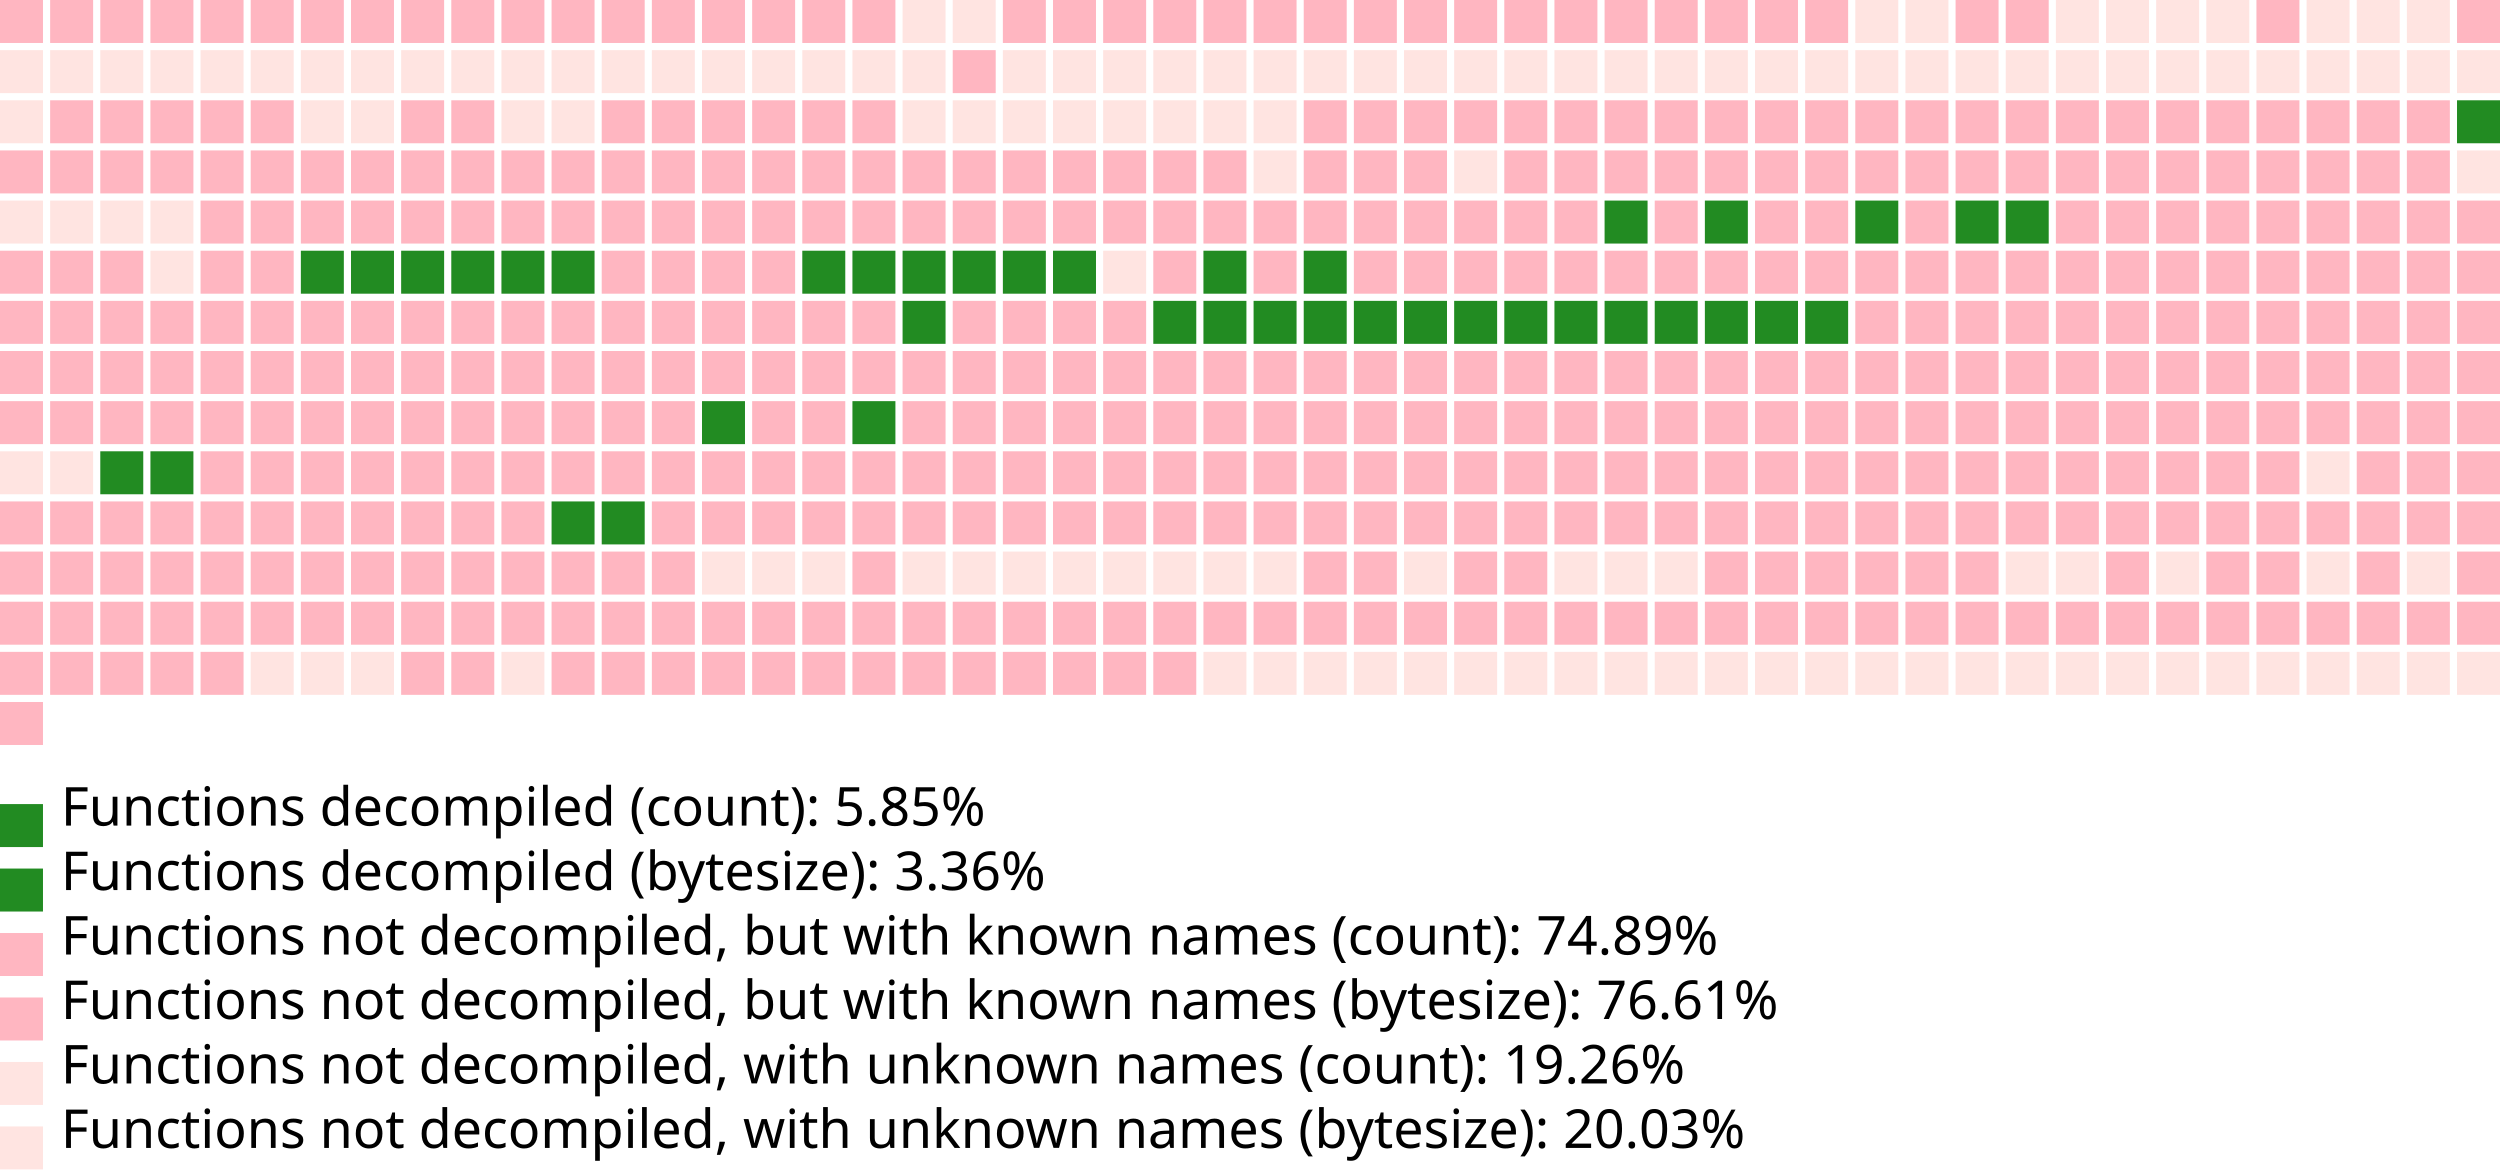
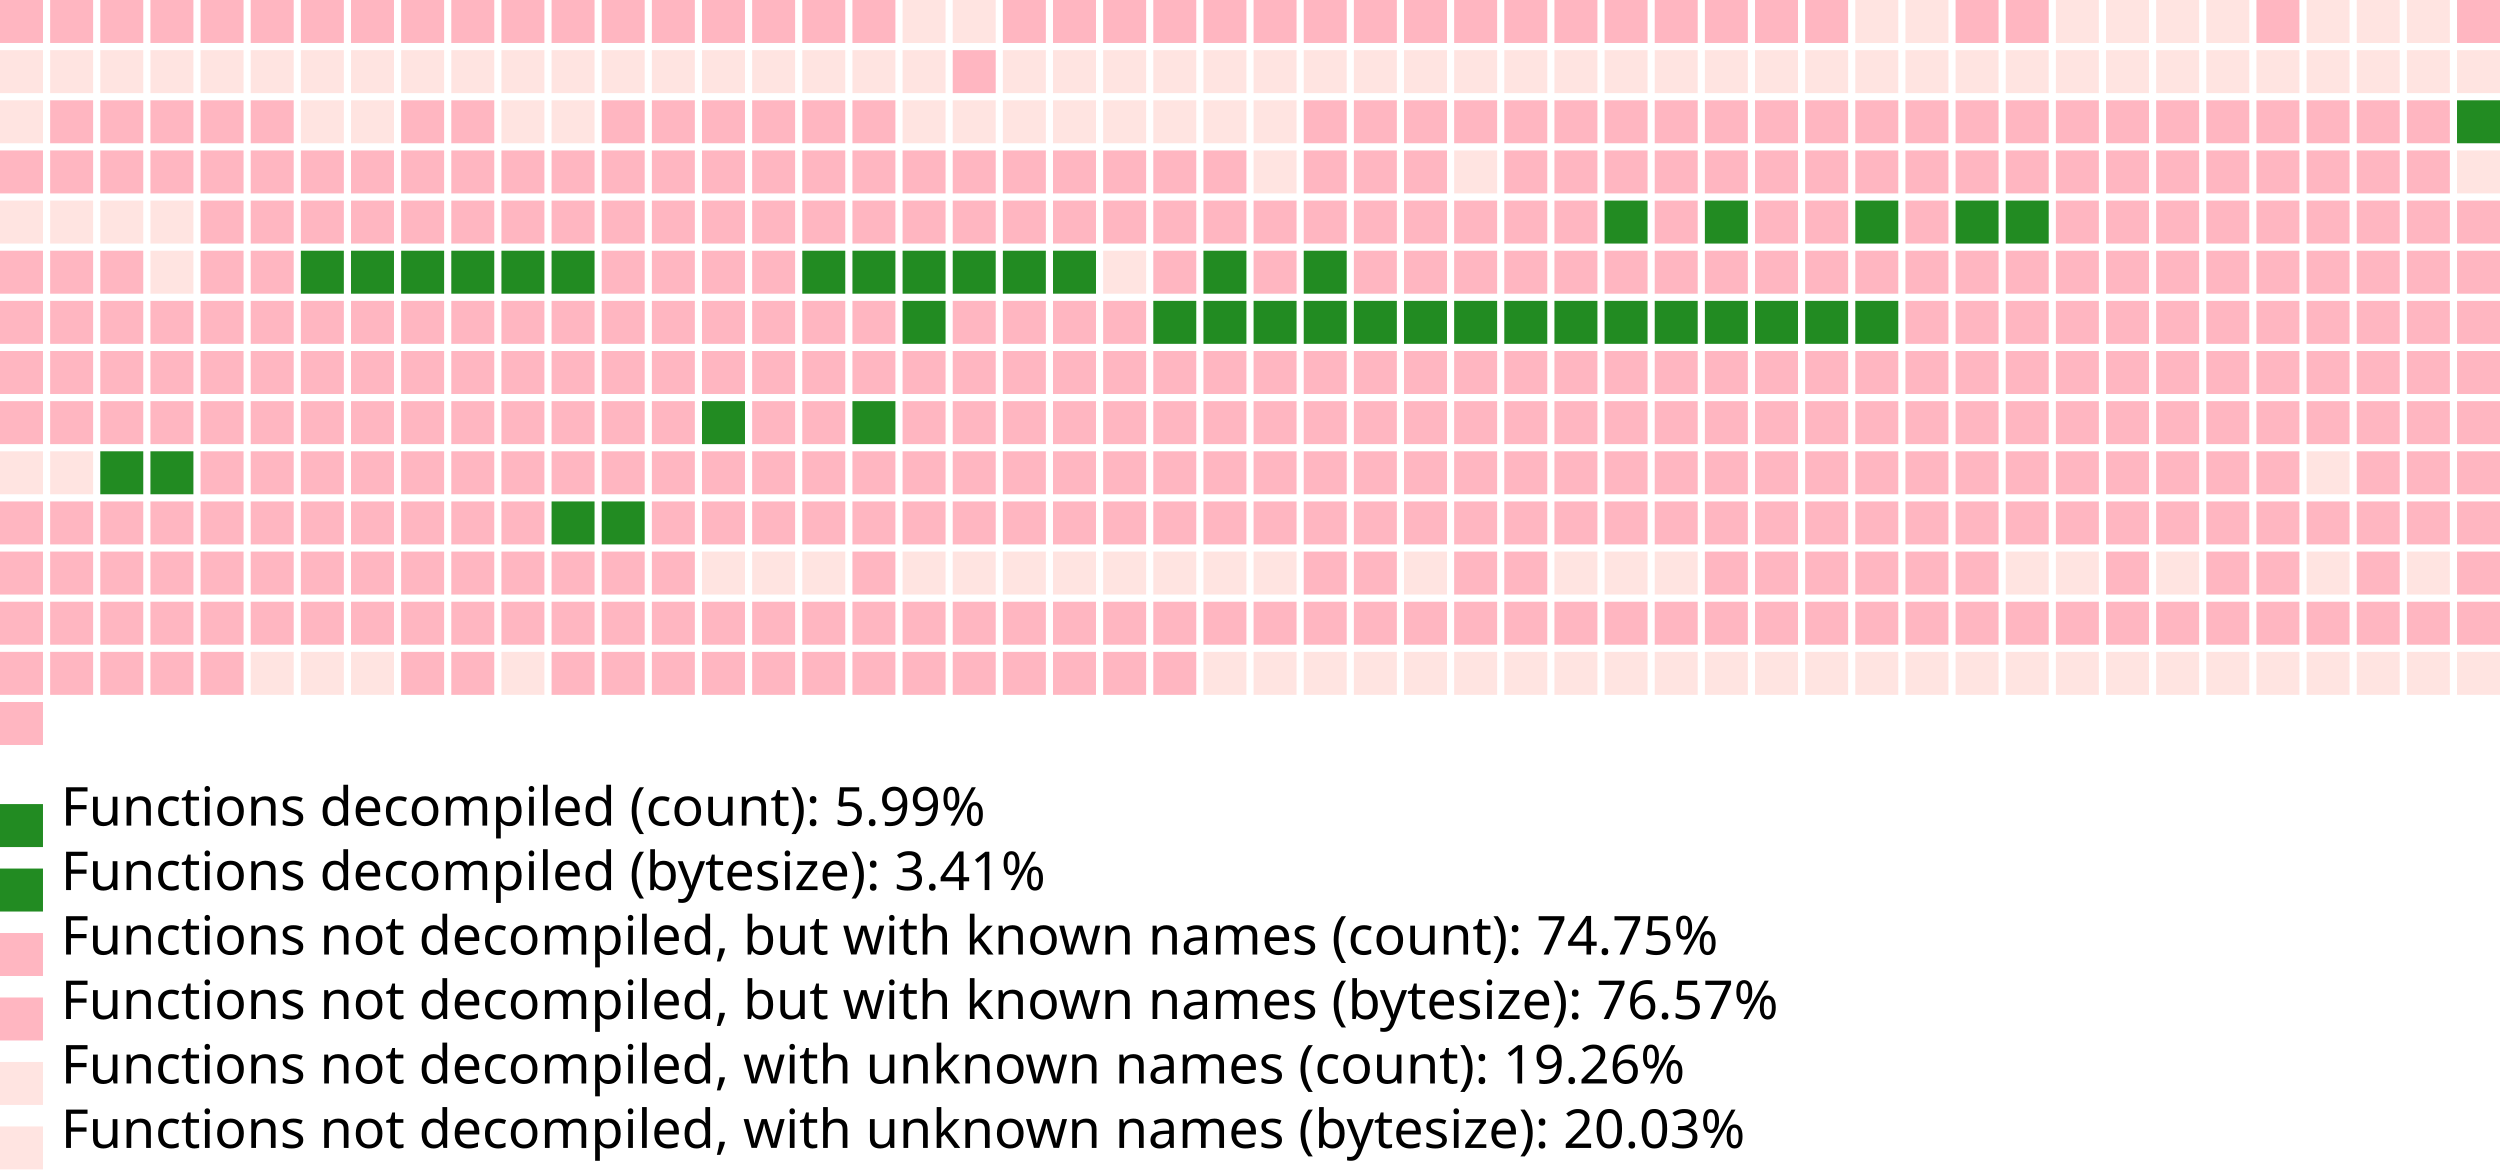
<svg xmlns="http://www.w3.org/2000/svg" version="1.1" width="698" height="328">
  <rect width="12" height="12" x="0" y="0" fill="lightpink" />
  <rect width="12" height="12" x="14" y="0" fill="lightpink" />
  <rect width="12" height="12" x="28" y="0" fill="lightpink" />
  <rect width="12" height="12" x="42" y="0" fill="lightpink" />
  <rect width="12" height="12" x="56" y="0" fill="lightpink" />
  <rect width="12" height="12" x="70" y="0" fill="lightpink" />
  <rect width="12" height="12" x="84" y="0" fill="lightpink" />
  <rect width="12" height="12" x="98" y="0" fill="lightpink" />
  <rect width="12" height="12" x="112" y="0" fill="lightpink" />
  <rect width="12" height="12" x="126" y="0" fill="lightpink" />
  <rect width="12" height="12" x="140" y="0" fill="lightpink" />
  <rect width="12" height="12" x="154" y="0" fill="lightpink" />
  <rect width="12" height="12" x="168" y="0" fill="lightpink" />
  <rect width="12" height="12" x="182" y="0" fill="lightpink" />
  <rect width="12" height="12" x="196" y="0" fill="lightpink" />
  <rect width="12" height="12" x="210" y="0" fill="lightpink" />
  <rect width="12" height="12" x="224" y="0" fill="lightpink" />
  <rect width="12" height="12" x="238" y="0" fill="lightpink" />
  <rect width="12" height="12" x="252" y="0" fill="mistyrose" />
  <rect width="12" height="12" x="266" y="0" fill="mistyrose" />
  <rect width="12" height="12" x="280" y="0" fill="lightpink" />
  <rect width="12" height="12" x="294" y="0" fill="lightpink" />
  <rect width="12" height="12" x="308" y="0" fill="lightpink" />
  <rect width="12" height="12" x="322" y="0" fill="lightpink" />
  <rect width="12" height="12" x="336" y="0" fill="lightpink" />
  <rect width="12" height="12" x="350" y="0" fill="lightpink" />
  <rect width="12" height="12" x="364" y="0" fill="lightpink" />
  <rect width="12" height="12" x="378" y="0" fill="lightpink" />
  <rect width="12" height="12" x="392" y="0" fill="lightpink" />
  <rect width="12" height="12" x="406" y="0" fill="lightpink" />
  <rect width="12" height="12" x="420" y="0" fill="lightpink" />
  <rect width="12" height="12" x="434" y="0" fill="lightpink" />
  <rect width="12" height="12" x="448" y="0" fill="lightpink" />
  <rect width="12" height="12" x="462" y="0" fill="lightpink" />
  <rect width="12" height="12" x="476" y="0" fill="lightpink" />
  <rect width="12" height="12" x="490" y="0" fill="lightpink" />
  <rect width="12" height="12" x="504" y="0" fill="lightpink" />
  <rect width="12" height="12" x="518" y="0" fill="mistyrose" />
  <rect width="12" height="12" x="532" y="0" fill="mistyrose" />
  <rect width="12" height="12" x="546" y="0" fill="lightpink" />
  <rect width="12" height="12" x="560" y="0" fill="lightpink" />
  <rect width="12" height="12" x="574" y="0" fill="mistyrose" />
  <rect width="12" height="12" x="588" y="0" fill="mistyrose" />
  <rect width="12" height="12" x="602" y="0" fill="mistyrose" />
  <rect width="12" height="12" x="616" y="0" fill="mistyrose" />
  <rect width="12" height="12" x="630" y="0" fill="lightpink" />
  <rect width="12" height="12" x="644" y="0" fill="mistyrose" />
  <rect width="12" height="12" x="658" y="0" fill="mistyrose" />
  <rect width="12" height="12" x="672" y="0" fill="mistyrose" />
  <rect width="12" height="12" x="686" y="0" fill="lightpink" />
  <rect width="12" height="12" x="0" y="14" fill="mistyrose" />
  <rect width="12" height="12" x="14" y="14" fill="mistyrose" />
  <rect width="12" height="12" x="28" y="14" fill="mistyrose" />
  <rect width="12" height="12" x="42" y="14" fill="mistyrose" />
  <rect width="12" height="12" x="56" y="14" fill="mistyrose" />
  <rect width="12" height="12" x="70" y="14" fill="mistyrose" />
  <rect width="12" height="12" x="84" y="14" fill="mistyrose" />
  <rect width="12" height="12" x="98" y="14" fill="mistyrose" />
  <rect width="12" height="12" x="112" y="14" fill="mistyrose" />
  <rect width="12" height="12" x="126" y="14" fill="mistyrose" />
  <rect width="12" height="12" x="140" y="14" fill="mistyrose" />
  <rect width="12" height="12" x="154" y="14" fill="mistyrose" />
  <rect width="12" height="12" x="168" y="14" fill="mistyrose" />
  <rect width="12" height="12" x="182" y="14" fill="mistyrose" />
  <rect width="12" height="12" x="196" y="14" fill="mistyrose" />
  <rect width="12" height="12" x="210" y="14" fill="mistyrose" />
  <rect width="12" height="12" x="224" y="14" fill="mistyrose" />
  <rect width="12" height="12" x="238" y="14" fill="mistyrose" />
  <rect width="12" height="12" x="252" y="14" fill="mistyrose" />
  <rect width="12" height="12" x="266" y="14" fill="lightpink" />
  <rect width="12" height="12" x="280" y="14" fill="mistyrose" />
  <rect width="12" height="12" x="294" y="14" fill="mistyrose" />
  <rect width="12" height="12" x="308" y="14" fill="mistyrose" />
  <rect width="12" height="12" x="322" y="14" fill="mistyrose" />
  <rect width="12" height="12" x="336" y="14" fill="mistyrose" />
  <rect width="12" height="12" x="350" y="14" fill="mistyrose" />
  <rect width="12" height="12" x="364" y="14" fill="mistyrose" />
  <rect width="12" height="12" x="378" y="14" fill="mistyrose" />
  <rect width="12" height="12" x="392" y="14" fill="mistyrose" />
  <rect width="12" height="12" x="406" y="14" fill="mistyrose" />
  <rect width="12" height="12" x="420" y="14" fill="mistyrose" />
  <rect width="12" height="12" x="434" y="14" fill="mistyrose" />
  <rect width="12" height="12" x="448" y="14" fill="mistyrose" />
  <rect width="12" height="12" x="462" y="14" fill="mistyrose" />
  <rect width="12" height="12" x="476" y="14" fill="mistyrose" />
  <rect width="12" height="12" x="490" y="14" fill="mistyrose" />
  <rect width="12" height="12" x="504" y="14" fill="mistyrose" />
  <rect width="12" height="12" x="518" y="14" fill="mistyrose" />
  <rect width="12" height="12" x="532" y="14" fill="mistyrose" />
  <rect width="12" height="12" x="546" y="14" fill="mistyrose" />
  <rect width="12" height="12" x="560" y="14" fill="mistyrose" />
  <rect width="12" height="12" x="574" y="14" fill="mistyrose" />
  <rect width="12" height="12" x="588" y="14" fill="mistyrose" />
  <rect width="12" height="12" x="602" y="14" fill="mistyrose" />
  <rect width="12" height="12" x="616" y="14" fill="mistyrose" />
  <rect width="12" height="12" x="630" y="14" fill="mistyrose" />
  <rect width="12" height="12" x="644" y="14" fill="mistyrose" />
  <rect width="12" height="12" x="658" y="14" fill="mistyrose" />
  <rect width="12" height="12" x="672" y="14" fill="mistyrose" />
  <rect width="12" height="12" x="686" y="14" fill="mistyrose" />
  <rect width="12" height="12" x="0" y="28" fill="mistyrose" />
  <rect width="12" height="12" x="14" y="28" fill="lightpink" />
  <rect width="12" height="12" x="28" y="28" fill="lightpink" />
  <rect width="12" height="12" x="42" y="28" fill="lightpink" />
  <rect width="12" height="12" x="56" y="28" fill="lightpink" />
  <rect width="12" height="12" x="70" y="28" fill="lightpink" />
  <rect width="12" height="12" x="84" y="28" fill="mistyrose" />
  <rect width="12" height="12" x="98" y="28" fill="mistyrose" />
  <rect width="12" height="12" x="112" y="28" fill="lightpink" />
  <rect width="12" height="12" x="126" y="28" fill="lightpink" />
  <rect width="12" height="12" x="140" y="28" fill="mistyrose" />
  <rect width="12" height="12" x="154" y="28" fill="mistyrose" />
  <rect width="12" height="12" x="168" y="28" fill="lightpink" />
  <rect width="12" height="12" x="182" y="28" fill="lightpink" />
  <rect width="12" height="12" x="196" y="28" fill="lightpink" />
  <rect width="12" height="12" x="210" y="28" fill="lightpink" />
  <rect width="12" height="12" x="224" y="28" fill="lightpink" />
  <rect width="12" height="12" x="238" y="28" fill="lightpink" />
  <rect width="12" height="12" x="252" y="28" fill="mistyrose" />
  <rect width="12" height="12" x="266" y="28" fill="mistyrose" />
  <rect width="12" height="12" x="280" y="28" fill="mistyrose" />
  <rect width="12" height="12" x="294" y="28" fill="mistyrose" />
  <rect width="12" height="12" x="308" y="28" fill="mistyrose" />
  <rect width="12" height="12" x="322" y="28" fill="mistyrose" />
  <rect width="12" height="12" x="336" y="28" fill="mistyrose" />
  <rect width="12" height="12" x="350" y="28" fill="mistyrose" />
  <rect width="12" height="12" x="364" y="28" fill="lightpink" />
  <rect width="12" height="12" x="378" y="28" fill="lightpink" />
  <rect width="12" height="12" x="392" y="28" fill="lightpink" />
  <rect width="12" height="12" x="406" y="28" fill="lightpink" />
  <rect width="12" height="12" x="420" y="28" fill="lightpink" />
  <rect width="12" height="12" x="434" y="28" fill="lightpink" />
  <rect width="12" height="12" x="448" y="28" fill="lightpink" />
  <rect width="12" height="12" x="462" y="28" fill="lightpink" />
  <rect width="12" height="12" x="476" y="28" fill="lightpink" />
  <rect width="12" height="12" x="490" y="28" fill="lightpink" />
  <rect width="12" height="12" x="504" y="28" fill="lightpink" />
  <rect width="12" height="12" x="518" y="28" fill="lightpink" />
  <rect width="12" height="12" x="532" y="28" fill="lightpink" />
  <rect width="12" height="12" x="546" y="28" fill="lightpink" />
  <rect width="12" height="12" x="560" y="28" fill="lightpink" />
  <rect width="12" height="12" x="574" y="28" fill="lightpink" />
  <rect width="12" height="12" x="588" y="28" fill="lightpink" />
  <rect width="12" height="12" x="602" y="28" fill="lightpink" />
  <rect width="12" height="12" x="616" y="28" fill="lightpink" />
  <rect width="12" height="12" x="630" y="28" fill="lightpink" />
  <rect width="12" height="12" x="644" y="28" fill="lightpink" />
  <rect width="12" height="12" x="658" y="28" fill="lightpink" />
  <rect width="12" height="12" x="672" y="28" fill="lightpink" />
  <rect width="12" height="12" x="686" y="28" fill="forestgreen" />
  <rect width="12" height="12" x="0" y="42" fill="lightpink" />
  <rect width="12" height="12" x="14" y="42" fill="lightpink" />
  <rect width="12" height="12" x="28" y="42" fill="lightpink" />
  <rect width="12" height="12" x="42" y="42" fill="lightpink" />
  <rect width="12" height="12" x="56" y="42" fill="lightpink" />
  <rect width="12" height="12" x="70" y="42" fill="lightpink" />
  <rect width="12" height="12" x="84" y="42" fill="lightpink" />
  <rect width="12" height="12" x="98" y="42" fill="lightpink" />
  <rect width="12" height="12" x="112" y="42" fill="lightpink" />
  <rect width="12" height="12" x="126" y="42" fill="lightpink" />
  <rect width="12" height="12" x="140" y="42" fill="lightpink" />
  <rect width="12" height="12" x="154" y="42" fill="lightpink" />
  <rect width="12" height="12" x="168" y="42" fill="lightpink" />
  <rect width="12" height="12" x="182" y="42" fill="lightpink" />
  <rect width="12" height="12" x="196" y="42" fill="lightpink" />
  <rect width="12" height="12" x="210" y="42" fill="lightpink" />
  <rect width="12" height="12" x="224" y="42" fill="lightpink" />
  <rect width="12" height="12" x="238" y="42" fill="lightpink" />
  <rect width="12" height="12" x="252" y="42" fill="lightpink" />
  <rect width="12" height="12" x="266" y="42" fill="lightpink" />
  <rect width="12" height="12" x="280" y="42" fill="lightpink" />
  <rect width="12" height="12" x="294" y="42" fill="lightpink" />
  <rect width="12" height="12" x="308" y="42" fill="lightpink" />
  <rect width="12" height="12" x="322" y="42" fill="lightpink" />
  <rect width="12" height="12" x="336" y="42" fill="lightpink" />
  <rect width="12" height="12" x="350" y="42" fill="mistyrose" />
  <rect width="12" height="12" x="364" y="42" fill="lightpink" />
  <rect width="12" height="12" x="378" y="42" fill="lightpink" />
  <rect width="12" height="12" x="392" y="42" fill="lightpink" />
  <rect width="12" height="12" x="406" y="42" fill="mistyrose" />
  <rect width="12" height="12" x="420" y="42" fill="lightpink" />
  <rect width="12" height="12" x="434" y="42" fill="lightpink" />
  <rect width="12" height="12" x="448" y="42" fill="lightpink" />
  <rect width="12" height="12" x="462" y="42" fill="lightpink" />
  <rect width="12" height="12" x="476" y="42" fill="lightpink" />
  <rect width="12" height="12" x="490" y="42" fill="lightpink" />
  <rect width="12" height="12" x="504" y="42" fill="lightpink" />
  <rect width="12" height="12" x="518" y="42" fill="lightpink" />
  <rect width="12" height="12" x="532" y="42" fill="lightpink" />
  <rect width="12" height="12" x="546" y="42" fill="lightpink" />
  <rect width="12" height="12" x="560" y="42" fill="lightpink" />
  <rect width="12" height="12" x="574" y="42" fill="lightpink" />
  <rect width="12" height="12" x="588" y="42" fill="lightpink" />
  <rect width="12" height="12" x="602" y="42" fill="lightpink" />
  <rect width="12" height="12" x="616" y="42" fill="lightpink" />
  <rect width="12" height="12" x="630" y="42" fill="lightpink" />
  <rect width="12" height="12" x="644" y="42" fill="lightpink" />
  <rect width="12" height="12" x="658" y="42" fill="lightpink" />
  <rect width="12" height="12" x="672" y="42" fill="lightpink" />
  <rect width="12" height="12" x="686" y="42" fill="mistyrose" />
  <rect width="12" height="12" x="0" y="56" fill="mistyrose" />
  <rect width="12" height="12" x="14" y="56" fill="mistyrose" />
  <rect width="12" height="12" x="28" y="56" fill="mistyrose" />
  <rect width="12" height="12" x="42" y="56" fill="mistyrose" />
  <rect width="12" height="12" x="56" y="56" fill="lightpink" />
  <rect width="12" height="12" x="70" y="56" fill="lightpink" />
  <rect width="12" height="12" x="84" y="56" fill="lightpink" />
  <rect width="12" height="12" x="98" y="56" fill="lightpink" />
  <rect width="12" height="12" x="112" y="56" fill="lightpink" />
  <rect width="12" height="12" x="126" y="56" fill="lightpink" />
  <rect width="12" height="12" x="140" y="56" fill="lightpink" />
  <rect width="12" height="12" x="154" y="56" fill="lightpink" />
  <rect width="12" height="12" x="168" y="56" fill="lightpink" />
  <rect width="12" height="12" x="182" y="56" fill="lightpink" />
  <rect width="12" height="12" x="196" y="56" fill="lightpink" />
  <rect width="12" height="12" x="210" y="56" fill="lightpink" />
  <rect width="12" height="12" x="224" y="56" fill="lightpink" />
  <rect width="12" height="12" x="238" y="56" fill="lightpink" />
  <rect width="12" height="12" x="252" y="56" fill="lightpink" />
  <rect width="12" height="12" x="266" y="56" fill="lightpink" />
  <rect width="12" height="12" x="280" y="56" fill="lightpink" />
  <rect width="12" height="12" x="294" y="56" fill="lightpink" />
  <rect width="12" height="12" x="308" y="56" fill="lightpink" />
  <rect width="12" height="12" x="322" y="56" fill="lightpink" />
  <rect width="12" height="12" x="336" y="56" fill="lightpink" />
  <rect width="12" height="12" x="350" y="56" fill="lightpink" />
  <rect width="12" height="12" x="364" y="56" fill="lightpink" />
  <rect width="12" height="12" x="378" y="56" fill="lightpink" />
  <rect width="12" height="12" x="392" y="56" fill="lightpink" />
  <rect width="12" height="12" x="406" y="56" fill="lightpink" />
  <rect width="12" height="12" x="420" y="56" fill="lightpink" />
  <rect width="12" height="12" x="434" y="56" fill="lightpink" />
  <rect width="12" height="12" x="448" y="56" fill="forestgreen" />
  <rect width="12" height="12" x="462" y="56" fill="lightpink" />
  <rect width="12" height="12" x="476" y="56" fill="forestgreen" />
  <rect width="12" height="12" x="490" y="56" fill="lightpink" />
  <rect width="12" height="12" x="504" y="56" fill="lightpink" />
  <rect width="12" height="12" x="518" y="56" fill="forestgreen" />
  <rect width="12" height="12" x="532" y="56" fill="lightpink" />
  <rect width="12" height="12" x="546" y="56" fill="forestgreen" />
  <rect width="12" height="12" x="560" y="56" fill="forestgreen" />
  <rect width="12" height="12" x="574" y="56" fill="lightpink" />
  <rect width="12" height="12" x="588" y="56" fill="lightpink" />
  <rect width="12" height="12" x="602" y="56" fill="lightpink" />
  <rect width="12" height="12" x="616" y="56" fill="lightpink" />
  <rect width="12" height="12" x="630" y="56" fill="lightpink" />
  <rect width="12" height="12" x="644" y="56" fill="lightpink" />
  <rect width="12" height="12" x="658" y="56" fill="lightpink" />
  <rect width="12" height="12" x="672" y="56" fill="lightpink" />
  <rect width="12" height="12" x="686" y="56" fill="lightpink" />
  <rect width="12" height="12" x="0" y="70" fill="lightpink" />
  <rect width="12" height="12" x="14" y="70" fill="lightpink" />
  <rect width="12" height="12" x="28" y="70" fill="lightpink" />
  <rect width="12" height="12" x="42" y="70" fill="mistyrose" />
  <rect width="12" height="12" x="56" y="70" fill="lightpink" />
  <rect width="12" height="12" x="70" y="70" fill="lightpink" />
  <rect width="12" height="12" x="84" y="70" fill="forestgreen" />
  <rect width="12" height="12" x="98" y="70" fill="forestgreen" />
  <rect width="12" height="12" x="112" y="70" fill="forestgreen" />
  <rect width="12" height="12" x="126" y="70" fill="forestgreen" />
  <rect width="12" height="12" x="140" y="70" fill="forestgreen" />
  <rect width="12" height="12" x="154" y="70" fill="forestgreen" />
  <rect width="12" height="12" x="168" y="70" fill="lightpink" />
  <rect width="12" height="12" x="182" y="70" fill="lightpink" />
  <rect width="12" height="12" x="196" y="70" fill="lightpink" />
  <rect width="12" height="12" x="210" y="70" fill="lightpink" />
  <rect width="12" height="12" x="224" y="70" fill="forestgreen" />
  <rect width="12" height="12" x="238" y="70" fill="forestgreen" />
  <rect width="12" height="12" x="252" y="70" fill="forestgreen" />
  <rect width="12" height="12" x="266" y="70" fill="forestgreen" />
  <rect width="12" height="12" x="280" y="70" fill="forestgreen" />
  <rect width="12" height="12" x="294" y="70" fill="forestgreen" />
  <rect width="12" height="12" x="308" y="70" fill="mistyrose" />
  <rect width="12" height="12" x="322" y="70" fill="lightpink" />
  <rect width="12" height="12" x="336" y="70" fill="forestgreen" />
  <rect width="12" height="12" x="350" y="70" fill="lightpink" />
  <rect width="12" height="12" x="364" y="70" fill="forestgreen" />
  <rect width="12" height="12" x="378" y="70" fill="lightpink" />
  <rect width="12" height="12" x="392" y="70" fill="lightpink" />
  <rect width="12" height="12" x="406" y="70" fill="lightpink" />
  <rect width="12" height="12" x="420" y="70" fill="lightpink" />
  <rect width="12" height="12" x="434" y="70" fill="lightpink" />
  <rect width="12" height="12" x="448" y="70" fill="lightpink" />
  <rect width="12" height="12" x="462" y="70" fill="lightpink" />
  <rect width="12" height="12" x="476" y="70" fill="lightpink" />
  <rect width="12" height="12" x="490" y="70" fill="lightpink" />
  <rect width="12" height="12" x="504" y="70" fill="lightpink" />
  <rect width="12" height="12" x="518" y="70" fill="lightpink" />
  <rect width="12" height="12" x="532" y="70" fill="lightpink" />
  <rect width="12" height="12" x="546" y="70" fill="lightpink" />
  <rect width="12" height="12" x="560" y="70" fill="lightpink" />
  <rect width="12" height="12" x="574" y="70" fill="lightpink" />
  <rect width="12" height="12" x="588" y="70" fill="lightpink" />
  <rect width="12" height="12" x="602" y="70" fill="lightpink" />
  <rect width="12" height="12" x="616" y="70" fill="lightpink" />
  <rect width="12" height="12" x="630" y="70" fill="lightpink" />
  <rect width="12" height="12" x="644" y="70" fill="lightpink" />
  <rect width="12" height="12" x="658" y="70" fill="lightpink" />
  <rect width="12" height="12" x="672" y="70" fill="lightpink" />
  <rect width="12" height="12" x="686" y="70" fill="lightpink" />
  <rect width="12" height="12" x="0" y="84" fill="lightpink" />
  <rect width="12" height="12" x="14" y="84" fill="lightpink" />
  <rect width="12" height="12" x="28" y="84" fill="lightpink" />
  <rect width="12" height="12" x="42" y="84" fill="lightpink" />
  <rect width="12" height="12" x="56" y="84" fill="lightpink" />
  <rect width="12" height="12" x="70" y="84" fill="lightpink" />
  <rect width="12" height="12" x="84" y="84" fill="lightpink" />
  <rect width="12" height="12" x="98" y="84" fill="lightpink" />
  <rect width="12" height="12" x="112" y="84" fill="lightpink" />
  <rect width="12" height="12" x="126" y="84" fill="lightpink" />
  <rect width="12" height="12" x="140" y="84" fill="lightpink" />
  <rect width="12" height="12" x="154" y="84" fill="lightpink" />
  <rect width="12" height="12" x="168" y="84" fill="lightpink" />
  <rect width="12" height="12" x="182" y="84" fill="lightpink" />
  <rect width="12" height="12" x="196" y="84" fill="lightpink" />
  <rect width="12" height="12" x="210" y="84" fill="lightpink" />
  <rect width="12" height="12" x="224" y="84" fill="lightpink" />
  <rect width="12" height="12" x="238" y="84" fill="lightpink" />
  <rect width="12" height="12" x="252" y="84" fill="forestgreen" />
  <rect width="12" height="12" x="266" y="84" fill="lightpink" />
  <rect width="12" height="12" x="280" y="84" fill="lightpink" />
  <rect width="12" height="12" x="294" y="84" fill="lightpink" />
  <rect width="12" height="12" x="308" y="84" fill="lightpink" />
  <rect width="12" height="12" x="322" y="84" fill="forestgreen" />
  <rect width="12" height="12" x="336" y="84" fill="forestgreen" />
  <rect width="12" height="12" x="350" y="84" fill="forestgreen" />
  <rect width="12" height="12" x="364" y="84" fill="forestgreen" />
  <rect width="12" height="12" x="378" y="84" fill="forestgreen" />
  <rect width="12" height="12" x="392" y="84" fill="forestgreen" />
  <rect width="12" height="12" x="406" y="84" fill="forestgreen" />
  <rect width="12" height="12" x="420" y="84" fill="forestgreen" />
  <rect width="12" height="12" x="434" y="84" fill="forestgreen" />
  <rect width="12" height="12" x="448" y="84" fill="forestgreen" />
  <rect width="12" height="12" x="462" y="84" fill="forestgreen" />
  <rect width="12" height="12" x="476" y="84" fill="forestgreen" />
  <rect width="12" height="12" x="490" y="84" fill="forestgreen" />
  <rect width="12" height="12" x="504" y="84" fill="forestgreen" />
-   <rect width="12" height="12" x="518" y="84" fill="lightpink" />
+   <rect width="12" height="12" x="518" y="84" fill="forestgreen" />
  <rect width="12" height="12" x="532" y="84" fill="lightpink" />
  <rect width="12" height="12" x="546" y="84" fill="lightpink" />
  <rect width="12" height="12" x="560" y="84" fill="lightpink" />
  <rect width="12" height="12" x="574" y="84" fill="lightpink" />
  <rect width="12" height="12" x="588" y="84" fill="lightpink" />
  <rect width="12" height="12" x="602" y="84" fill="lightpink" />
  <rect width="12" height="12" x="616" y="84" fill="lightpink" />
  <rect width="12" height="12" x="630" y="84" fill="lightpink" />
  <rect width="12" height="12" x="644" y="84" fill="lightpink" />
  <rect width="12" height="12" x="658" y="84" fill="lightpink" />
  <rect width="12" height="12" x="672" y="84" fill="lightpink" />
  <rect width="12" height="12" x="686" y="84" fill="lightpink" />
  <rect width="12" height="12" x="0" y="98" fill="lightpink" />
  <rect width="12" height="12" x="14" y="98" fill="lightpink" />
  <rect width="12" height="12" x="28" y="98" fill="lightpink" />
  <rect width="12" height="12" x="42" y="98" fill="lightpink" />
  <rect width="12" height="12" x="56" y="98" fill="lightpink" />
  <rect width="12" height="12" x="70" y="98" fill="lightpink" />
  <rect width="12" height="12" x="84" y="98" fill="lightpink" />
  <rect width="12" height="12" x="98" y="98" fill="lightpink" />
  <rect width="12" height="12" x="112" y="98" fill="lightpink" />
  <rect width="12" height="12" x="126" y="98" fill="lightpink" />
  <rect width="12" height="12" x="140" y="98" fill="lightpink" />
  <rect width="12" height="12" x="154" y="98" fill="lightpink" />
  <rect width="12" height="12" x="168" y="98" fill="lightpink" />
  <rect width="12" height="12" x="182" y="98" fill="lightpink" />
  <rect width="12" height="12" x="196" y="98" fill="lightpink" />
  <rect width="12" height="12" x="210" y="98" fill="lightpink" />
  <rect width="12" height="12" x="224" y="98" fill="lightpink" />
  <rect width="12" height="12" x="238" y="98" fill="lightpink" />
  <rect width="12" height="12" x="252" y="98" fill="lightpink" />
  <rect width="12" height="12" x="266" y="98" fill="lightpink" />
  <rect width="12" height="12" x="280" y="98" fill="lightpink" />
  <rect width="12" height="12" x="294" y="98" fill="lightpink" />
  <rect width="12" height="12" x="308" y="98" fill="lightpink" />
  <rect width="12" height="12" x="322" y="98" fill="lightpink" />
  <rect width="12" height="12" x="336" y="98" fill="lightpink" />
  <rect width="12" height="12" x="350" y="98" fill="lightpink" />
  <rect width="12" height="12" x="364" y="98" fill="lightpink" />
  <rect width="12" height="12" x="378" y="98" fill="lightpink" />
  <rect width="12" height="12" x="392" y="98" fill="lightpink" />
  <rect width="12" height="12" x="406" y="98" fill="lightpink" />
  <rect width="12" height="12" x="420" y="98" fill="lightpink" />
  <rect width="12" height="12" x="434" y="98" fill="lightpink" />
  <rect width="12" height="12" x="448" y="98" fill="lightpink" />
  <rect width="12" height="12" x="462" y="98" fill="lightpink" />
  <rect width="12" height="12" x="476" y="98" fill="lightpink" />
  <rect width="12" height="12" x="490" y="98" fill="lightpink" />
  <rect width="12" height="12" x="504" y="98" fill="lightpink" />
  <rect width="12" height="12" x="518" y="98" fill="lightpink" />
  <rect width="12" height="12" x="532" y="98" fill="lightpink" />
  <rect width="12" height="12" x="546" y="98" fill="lightpink" />
  <rect width="12" height="12" x="560" y="98" fill="lightpink" />
  <rect width="12" height="12" x="574" y="98" fill="lightpink" />
  <rect width="12" height="12" x="588" y="98" fill="lightpink" />
  <rect width="12" height="12" x="602" y="98" fill="lightpink" />
  <rect width="12" height="12" x="616" y="98" fill="lightpink" />
  <rect width="12" height="12" x="630" y="98" fill="lightpink" />
  <rect width="12" height="12" x="644" y="98" fill="lightpink" />
  <rect width="12" height="12" x="658" y="98" fill="lightpink" />
  <rect width="12" height="12" x="672" y="98" fill="lightpink" />
  <rect width="12" height="12" x="686" y="98" fill="lightpink" />
  <rect width="12" height="12" x="0" y="112" fill="lightpink" />
  <rect width="12" height="12" x="14" y="112" fill="lightpink" />
  <rect width="12" height="12" x="28" y="112" fill="lightpink" />
  <rect width="12" height="12" x="42" y="112" fill="lightpink" />
  <rect width="12" height="12" x="56" y="112" fill="lightpink" />
  <rect width="12" height="12" x="70" y="112" fill="lightpink" />
  <rect width="12" height="12" x="84" y="112" fill="lightpink" />
  <rect width="12" height="12" x="98" y="112" fill="lightpink" />
  <rect width="12" height="12" x="112" y="112" fill="lightpink" />
  <rect width="12" height="12" x="126" y="112" fill="lightpink" />
  <rect width="12" height="12" x="140" y="112" fill="lightpink" />
  <rect width="12" height="12" x="154" y="112" fill="lightpink" />
  <rect width="12" height="12" x="168" y="112" fill="lightpink" />
  <rect width="12" height="12" x="182" y="112" fill="lightpink" />
  <rect width="12" height="12" x="196" y="112" fill="forestgreen" />
  <rect width="12" height="12" x="210" y="112" fill="lightpink" />
  <rect width="12" height="12" x="224" y="112" fill="lightpink" />
  <rect width="12" height="12" x="238" y="112" fill="forestgreen" />
  <rect width="12" height="12" x="252" y="112" fill="lightpink" />
  <rect width="12" height="12" x="266" y="112" fill="lightpink" />
  <rect width="12" height="12" x="280" y="112" fill="lightpink" />
  <rect width="12" height="12" x="294" y="112" fill="lightpink" />
  <rect width="12" height="12" x="308" y="112" fill="lightpink" />
  <rect width="12" height="12" x="322" y="112" fill="lightpink" />
  <rect width="12" height="12" x="336" y="112" fill="lightpink" />
  <rect width="12" height="12" x="350" y="112" fill="lightpink" />
  <rect width="12" height="12" x="364" y="112" fill="lightpink" />
  <rect width="12" height="12" x="378" y="112" fill="lightpink" />
  <rect width="12" height="12" x="392" y="112" fill="lightpink" />
  <rect width="12" height="12" x="406" y="112" fill="lightpink" />
  <rect width="12" height="12" x="420" y="112" fill="lightpink" />
  <rect width="12" height="12" x="434" y="112" fill="lightpink" />
  <rect width="12" height="12" x="448" y="112" fill="lightpink" />
  <rect width="12" height="12" x="462" y="112" fill="lightpink" />
  <rect width="12" height="12" x="476" y="112" fill="lightpink" />
  <rect width="12" height="12" x="490" y="112" fill="lightpink" />
  <rect width="12" height="12" x="504" y="112" fill="lightpink" />
  <rect width="12" height="12" x="518" y="112" fill="lightpink" />
  <rect width="12" height="12" x="532" y="112" fill="lightpink" />
  <rect width="12" height="12" x="546" y="112" fill="lightpink" />
  <rect width="12" height="12" x="560" y="112" fill="lightpink" />
  <rect width="12" height="12" x="574" y="112" fill="lightpink" />
  <rect width="12" height="12" x="588" y="112" fill="lightpink" />
  <rect width="12" height="12" x="602" y="112" fill="lightpink" />
  <rect width="12" height="12" x="616" y="112" fill="lightpink" />
  <rect width="12" height="12" x="630" y="112" fill="lightpink" />
  <rect width="12" height="12" x="644" y="112" fill="lightpink" />
  <rect width="12" height="12" x="658" y="112" fill="lightpink" />
  <rect width="12" height="12" x="672" y="112" fill="lightpink" />
  <rect width="12" height="12" x="686" y="112" fill="lightpink" />
  <rect width="12" height="12" x="0" y="126" fill="mistyrose" />
  <rect width="12" height="12" x="14" y="126" fill="mistyrose" />
  <rect width="12" height="12" x="28" y="126" fill="forestgreen" />
  <rect width="12" height="12" x="42" y="126" fill="forestgreen" />
  <rect width="12" height="12" x="56" y="126" fill="lightpink" />
  <rect width="12" height="12" x="70" y="126" fill="lightpink" />
  <rect width="12" height="12" x="84" y="126" fill="lightpink" />
  <rect width="12" height="12" x="98" y="126" fill="lightpink" />
  <rect width="12" height="12" x="112" y="126" fill="lightpink" />
  <rect width="12" height="12" x="126" y="126" fill="lightpink" />
  <rect width="12" height="12" x="140" y="126" fill="lightpink" />
  <rect width="12" height="12" x="154" y="126" fill="lightpink" />
  <rect width="12" height="12" x="168" y="126" fill="lightpink" />
  <rect width="12" height="12" x="182" y="126" fill="lightpink" />
  <rect width="12" height="12" x="196" y="126" fill="lightpink" />
  <rect width="12" height="12" x="210" y="126" fill="lightpink" />
  <rect width="12" height="12" x="224" y="126" fill="lightpink" />
  <rect width="12" height="12" x="238" y="126" fill="lightpink" />
  <rect width="12" height="12" x="252" y="126" fill="lightpink" />
  <rect width="12" height="12" x="266" y="126" fill="lightpink" />
  <rect width="12" height="12" x="280" y="126" fill="lightpink" />
  <rect width="12" height="12" x="294" y="126" fill="lightpink" />
  <rect width="12" height="12" x="308" y="126" fill="lightpink" />
  <rect width="12" height="12" x="322" y="126" fill="lightpink" />
  <rect width="12" height="12" x="336" y="126" fill="lightpink" />
  <rect width="12" height="12" x="350" y="126" fill="lightpink" />
  <rect width="12" height="12" x="364" y="126" fill="lightpink" />
  <rect width="12" height="12" x="378" y="126" fill="lightpink" />
  <rect width="12" height="12" x="392" y="126" fill="lightpink" />
  <rect width="12" height="12" x="406" y="126" fill="lightpink" />
  <rect width="12" height="12" x="420" y="126" fill="lightpink" />
  <rect width="12" height="12" x="434" y="126" fill="lightpink" />
  <rect width="12" height="12" x="448" y="126" fill="lightpink" />
  <rect width="12" height="12" x="462" y="126" fill="lightpink" />
  <rect width="12" height="12" x="476" y="126" fill="lightpink" />
  <rect width="12" height="12" x="490" y="126" fill="lightpink" />
  <rect width="12" height="12" x="504" y="126" fill="lightpink" />
  <rect width="12" height="12" x="518" y="126" fill="lightpink" />
  <rect width="12" height="12" x="532" y="126" fill="lightpink" />
  <rect width="12" height="12" x="546" y="126" fill="lightpink" />
  <rect width="12" height="12" x="560" y="126" fill="lightpink" />
  <rect width="12" height="12" x="574" y="126" fill="lightpink" />
  <rect width="12" height="12" x="588" y="126" fill="lightpink" />
  <rect width="12" height="12" x="602" y="126" fill="lightpink" />
  <rect width="12" height="12" x="616" y="126" fill="lightpink" />
  <rect width="12" height="12" x="630" y="126" fill="lightpink" />
  <rect width="12" height="12" x="644" y="126" fill="mistyrose" />
  <rect width="12" height="12" x="658" y="126" fill="lightpink" />
  <rect width="12" height="12" x="672" y="126" fill="lightpink" />
  <rect width="12" height="12" x="686" y="126" fill="lightpink" />
  <rect width="12" height="12" x="0" y="140" fill="lightpink" />
  <rect width="12" height="12" x="14" y="140" fill="lightpink" />
  <rect width="12" height="12" x="28" y="140" fill="lightpink" />
  <rect width="12" height="12" x="42" y="140" fill="lightpink" />
  <rect width="12" height="12" x="56" y="140" fill="lightpink" />
  <rect width="12" height="12" x="70" y="140" fill="lightpink" />
  <rect width="12" height="12" x="84" y="140" fill="lightpink" />
  <rect width="12" height="12" x="98" y="140" fill="lightpink" />
  <rect width="12" height="12" x="112" y="140" fill="lightpink" />
  <rect width="12" height="12" x="126" y="140" fill="lightpink" />
  <rect width="12" height="12" x="140" y="140" fill="lightpink" />
  <rect width="12" height="12" x="154" y="140" fill="forestgreen" />
  <rect width="12" height="12" x="168" y="140" fill="forestgreen" />
  <rect width="12" height="12" x="182" y="140" fill="lightpink" />
  <rect width="12" height="12" x="196" y="140" fill="lightpink" />
  <rect width="12" height="12" x="210" y="140" fill="lightpink" />
  <rect width="12" height="12" x="224" y="140" fill="lightpink" />
  <rect width="12" height="12" x="238" y="140" fill="lightpink" />
  <rect width="12" height="12" x="252" y="140" fill="lightpink" />
  <rect width="12" height="12" x="266" y="140" fill="lightpink" />
  <rect width="12" height="12" x="280" y="140" fill="lightpink" />
  <rect width="12" height="12" x="294" y="140" fill="lightpink" />
  <rect width="12" height="12" x="308" y="140" fill="lightpink" />
  <rect width="12" height="12" x="322" y="140" fill="lightpink" />
  <rect width="12" height="12" x="336" y="140" fill="lightpink" />
  <rect width="12" height="12" x="350" y="140" fill="lightpink" />
  <rect width="12" height="12" x="364" y="140" fill="lightpink" />
  <rect width="12" height="12" x="378" y="140" fill="lightpink" />
  <rect width="12" height="12" x="392" y="140" fill="lightpink" />
  <rect width="12" height="12" x="406" y="140" fill="lightpink" />
  <rect width="12" height="12" x="420" y="140" fill="lightpink" />
  <rect width="12" height="12" x="434" y="140" fill="lightpink" />
  <rect width="12" height="12" x="448" y="140" fill="lightpink" />
  <rect width="12" height="12" x="462" y="140" fill="lightpink" />
  <rect width="12" height="12" x="476" y="140" fill="lightpink" />
  <rect width="12" height="12" x="490" y="140" fill="lightpink" />
  <rect width="12" height="12" x="504" y="140" fill="lightpink" />
  <rect width="12" height="12" x="518" y="140" fill="lightpink" />
  <rect width="12" height="12" x="532" y="140" fill="lightpink" />
  <rect width="12" height="12" x="546" y="140" fill="lightpink" />
  <rect width="12" height="12" x="560" y="140" fill="lightpink" />
  <rect width="12" height="12" x="574" y="140" fill="lightpink" />
  <rect width="12" height="12" x="588" y="140" fill="lightpink" />
  <rect width="12" height="12" x="602" y="140" fill="lightpink" />
  <rect width="12" height="12" x="616" y="140" fill="lightpink" />
  <rect width="12" height="12" x="630" y="140" fill="lightpink" />
  <rect width="12" height="12" x="644" y="140" fill="lightpink" />
  <rect width="12" height="12" x="658" y="140" fill="lightpink" />
  <rect width="12" height="12" x="672" y="140" fill="lightpink" />
  <rect width="12" height="12" x="686" y="140" fill="lightpink" />
  <rect width="12" height="12" x="0" y="154" fill="lightpink" />
  <rect width="12" height="12" x="14" y="154" fill="lightpink" />
  <rect width="12" height="12" x="28" y="154" fill="lightpink" />
  <rect width="12" height="12" x="42" y="154" fill="lightpink" />
  <rect width="12" height="12" x="56" y="154" fill="lightpink" />
  <rect width="12" height="12" x="70" y="154" fill="lightpink" />
  <rect width="12" height="12" x="84" y="154" fill="lightpink" />
  <rect width="12" height="12" x="98" y="154" fill="lightpink" />
  <rect width="12" height="12" x="112" y="154" fill="lightpink" />
  <rect width="12" height="12" x="126" y="154" fill="lightpink" />
  <rect width="12" height="12" x="140" y="154" fill="lightpink" />
  <rect width="12" height="12" x="154" y="154" fill="lightpink" />
  <rect width="12" height="12" x="168" y="154" fill="lightpink" />
  <rect width="12" height="12" x="182" y="154" fill="lightpink" />
  <rect width="12" height="12" x="196" y="154" fill="mistyrose" />
  <rect width="12" height="12" x="210" y="154" fill="mistyrose" />
  <rect width="12" height="12" x="224" y="154" fill="mistyrose" />
  <rect width="12" height="12" x="238" y="154" fill="lightpink" />
  <rect width="12" height="12" x="252" y="154" fill="mistyrose" />
  <rect width="12" height="12" x="266" y="154" fill="mistyrose" />
  <rect width="12" height="12" x="280" y="154" fill="mistyrose" />
  <rect width="12" height="12" x="294" y="154" fill="mistyrose" />
  <rect width="12" height="12" x="308" y="154" fill="mistyrose" />
  <rect width="12" height="12" x="322" y="154" fill="mistyrose" />
  <rect width="12" height="12" x="336" y="154" fill="mistyrose" />
  <rect width="12" height="12" x="350" y="154" fill="mistyrose" />
  <rect width="12" height="12" x="364" y="154" fill="lightpink" />
  <rect width="12" height="12" x="378" y="154" fill="lightpink" />
  <rect width="12" height="12" x="392" y="154" fill="mistyrose" />
  <rect width="12" height="12" x="406" y="154" fill="lightpink" />
  <rect width="12" height="12" x="420" y="154" fill="lightpink" />
  <rect width="12" height="12" x="434" y="154" fill="mistyrose" />
  <rect width="12" height="12" x="448" y="154" fill="mistyrose" />
  <rect width="12" height="12" x="462" y="154" fill="mistyrose" />
  <rect width="12" height="12" x="476" y="154" fill="lightpink" />
  <rect width="12" height="12" x="490" y="154" fill="lightpink" />
  <rect width="12" height="12" x="504" y="154" fill="lightpink" />
  <rect width="12" height="12" x="518" y="154" fill="lightpink" />
  <rect width="12" height="12" x="532" y="154" fill="lightpink" />
  <rect width="12" height="12" x="546" y="154" fill="lightpink" />
  <rect width="12" height="12" x="560" y="154" fill="mistyrose" />
  <rect width="12" height="12" x="574" y="154" fill="mistyrose" />
  <rect width="12" height="12" x="588" y="154" fill="lightpink" />
  <rect width="12" height="12" x="602" y="154" fill="mistyrose" />
  <rect width="12" height="12" x="616" y="154" fill="lightpink" />
  <rect width="12" height="12" x="630" y="154" fill="lightpink" />
  <rect width="12" height="12" x="644" y="154" fill="mistyrose" />
  <rect width="12" height="12" x="658" y="154" fill="lightpink" />
  <rect width="12" height="12" x="672" y="154" fill="mistyrose" />
  <rect width="12" height="12" x="686" y="154" fill="lightpink" />
  <rect width="12" height="12" x="0" y="168" fill="lightpink" />
  <rect width="12" height="12" x="14" y="168" fill="lightpink" />
  <rect width="12" height="12" x="28" y="168" fill="lightpink" />
  <rect width="12" height="12" x="42" y="168" fill="lightpink" />
  <rect width="12" height="12" x="56" y="168" fill="lightpink" />
  <rect width="12" height="12" x="70" y="168" fill="lightpink" />
  <rect width="12" height="12" x="84" y="168" fill="lightpink" />
  <rect width="12" height="12" x="98" y="168" fill="lightpink" />
  <rect width="12" height="12" x="112" y="168" fill="lightpink" />
  <rect width="12" height="12" x="126" y="168" fill="lightpink" />
  <rect width="12" height="12" x="140" y="168" fill="lightpink" />
  <rect width="12" height="12" x="154" y="168" fill="lightpink" />
  <rect width="12" height="12" x="168" y="168" fill="lightpink" />
  <rect width="12" height="12" x="182" y="168" fill="lightpink" />
  <rect width="12" height="12" x="196" y="168" fill="lightpink" />
  <rect width="12" height="12" x="210" y="168" fill="lightpink" />
  <rect width="12" height="12" x="224" y="168" fill="lightpink" />
  <rect width="12" height="12" x="238" y="168" fill="lightpink" />
  <rect width="12" height="12" x="252" y="168" fill="lightpink" />
  <rect width="12" height="12" x="266" y="168" fill="lightpink" />
  <rect width="12" height="12" x="280" y="168" fill="lightpink" />
  <rect width="12" height="12" x="294" y="168" fill="lightpink" />
  <rect width="12" height="12" x="308" y="168" fill="lightpink" />
  <rect width="12" height="12" x="322" y="168" fill="lightpink" />
  <rect width="12" height="12" x="336" y="168" fill="lightpink" />
  <rect width="12" height="12" x="350" y="168" fill="lightpink" />
  <rect width="12" height="12" x="364" y="168" fill="lightpink" />
  <rect width="12" height="12" x="378" y="168" fill="lightpink" />
  <rect width="12" height="12" x="392" y="168" fill="lightpink" />
  <rect width="12" height="12" x="406" y="168" fill="lightpink" />
  <rect width="12" height="12" x="420" y="168" fill="lightpink" />
  <rect width="12" height="12" x="434" y="168" fill="lightpink" />
  <rect width="12" height="12" x="448" y="168" fill="lightpink" />
  <rect width="12" height="12" x="462" y="168" fill="lightpink" />
  <rect width="12" height="12" x="476" y="168" fill="lightpink" />
  <rect width="12" height="12" x="490" y="168" fill="lightpink" />
  <rect width="12" height="12" x="504" y="168" fill="lightpink" />
  <rect width="12" height="12" x="518" y="168" fill="lightpink" />
  <rect width="12" height="12" x="532" y="168" fill="lightpink" />
  <rect width="12" height="12" x="546" y="168" fill="lightpink" />
  <rect width="12" height="12" x="560" y="168" fill="lightpink" />
  <rect width="12" height="12" x="574" y="168" fill="lightpink" />
  <rect width="12" height="12" x="588" y="168" fill="lightpink" />
  <rect width="12" height="12" x="602" y="168" fill="lightpink" />
  <rect width="12" height="12" x="616" y="168" fill="lightpink" />
  <rect width="12" height="12" x="630" y="168" fill="lightpink" />
  <rect width="12" height="12" x="644" y="168" fill="lightpink" />
  <rect width="12" height="12" x="658" y="168" fill="lightpink" />
  <rect width="12" height="12" x="672" y="168" fill="lightpink" />
  <rect width="12" height="12" x="686" y="168" fill="lightpink" />
  <rect width="12" height="12" x="0" y="182" fill="lightpink" />
  <rect width="12" height="12" x="14" y="182" fill="lightpink" />
  <rect width="12" height="12" x="28" y="182" fill="lightpink" />
  <rect width="12" height="12" x="42" y="182" fill="lightpink" />
  <rect width="12" height="12" x="56" y="182" fill="lightpink" />
  <rect width="12" height="12" x="70" y="182" fill="mistyrose" />
  <rect width="12" height="12" x="84" y="182" fill="mistyrose" />
  <rect width="12" height="12" x="98" y="182" fill="mistyrose" />
  <rect width="12" height="12" x="112" y="182" fill="lightpink" />
  <rect width="12" height="12" x="126" y="182" fill="lightpink" />
  <rect width="12" height="12" x="140" y="182" fill="mistyrose" />
  <rect width="12" height="12" x="154" y="182" fill="lightpink" />
  <rect width="12" height="12" x="168" y="182" fill="lightpink" />
  <rect width="12" height="12" x="182" y="182" fill="lightpink" />
  <rect width="12" height="12" x="196" y="182" fill="lightpink" />
  <rect width="12" height="12" x="210" y="182" fill="lightpink" />
  <rect width="12" height="12" x="224" y="182" fill="lightpink" />
  <rect width="12" height="12" x="238" y="182" fill="lightpink" />
  <rect width="12" height="12" x="252" y="182" fill="lightpink" />
  <rect width="12" height="12" x="266" y="182" fill="lightpink" />
  <rect width="12" height="12" x="280" y="182" fill="lightpink" />
  <rect width="12" height="12" x="294" y="182" fill="lightpink" />
  <rect width="12" height="12" x="308" y="182" fill="lightpink" />
  <rect width="12" height="12" x="322" y="182" fill="lightpink" />
  <rect width="12" height="12" x="336" y="182" fill="mistyrose" />
  <rect width="12" height="12" x="350" y="182" fill="mistyrose" />
  <rect width="12" height="12" x="364" y="182" fill="mistyrose" />
  <rect width="12" height="12" x="378" y="182" fill="mistyrose" />
  <rect width="12" height="12" x="392" y="182" fill="mistyrose" />
  <rect width="12" height="12" x="406" y="182" fill="mistyrose" />
  <rect width="12" height="12" x="420" y="182" fill="mistyrose" />
  <rect width="12" height="12" x="434" y="182" fill="mistyrose" />
  <rect width="12" height="12" x="448" y="182" fill="mistyrose" />
  <rect width="12" height="12" x="462" y="182" fill="mistyrose" />
  <rect width="12" height="12" x="476" y="182" fill="mistyrose" />
  <rect width="12" height="12" x="490" y="182" fill="mistyrose" />
  <rect width="12" height="12" x="504" y="182" fill="mistyrose" />
  <rect width="12" height="12" x="518" y="182" fill="mistyrose" />
  <rect width="12" height="12" x="532" y="182" fill="mistyrose" />
  <rect width="12" height="12" x="546" y="182" fill="mistyrose" />
  <rect width="12" height="12" x="560" y="182" fill="mistyrose" />
  <rect width="12" height="12" x="574" y="182" fill="mistyrose" />
  <rect width="12" height="12" x="588" y="182" fill="mistyrose" />
  <rect width="12" height="12" x="602" y="182" fill="mistyrose" />
  <rect width="12" height="12" x="616" y="182" fill="mistyrose" />
  <rect width="12" height="12" x="630" y="182" fill="mistyrose" />
  <rect width="12" height="12" x="644" y="182" fill="mistyrose" />
  <rect width="12" height="12" x="658" y="182" fill="mistyrose" />
  <rect width="12" height="12" x="672" y="182" fill="mistyrose" />
  <rect width="12" height="12" x="686" y="182" fill="mistyrose" />
  <rect width="12" height="12" x="0" y="196" fill="lightpink" />
  <rect width="12" height="12" x="0" y="224.5" fill="forestgreen" />
-   <text alignment-baseline="central" x="17" y="230.5" style="font-family: sans-serif; font-size: 15px">Functions decompiled (count): 5.85%</text>
+   <text alignment-baseline="central" x="17" y="230.5" style="font-family: sans-serif; font-size: 15px">Functions decompiled (count): 5.99%</text>
  <rect width="12" height="12" x="0" y="242.5" fill="forestgreen" />
-   <text alignment-baseline="central" x="17" y="248.5" style="font-family: sans-serif; font-size: 15px">Functions decompiled (bytesize): 3.36%</text>
+   <text alignment-baseline="central" x="17" y="248.5" style="font-family: sans-serif; font-size: 15px">Functions decompiled (bytesize): 3.41%</text>
  <rect width="12" height="12" x="0" y="260.5" fill="lightpink" />
-   <text alignment-baseline="central" x="17" y="266.5" style="font-family: sans-serif; font-size: 15px">Functions not decompiled, but with known names (count): 74.89%</text>
+   <text alignment-baseline="central" x="17" y="266.5" style="font-family: sans-serif; font-size: 15px">Functions not decompiled, but with known names (count): 74.75%</text>
  <rect width="12" height="12" x="0" y="278.5" fill="lightpink" />
-   <text alignment-baseline="central" x="17" y="284.5" style="font-family: sans-serif; font-size: 15px">Functions not decompiled, but with known names (bytesize): 76.61%</text>
+   <text alignment-baseline="central" x="17" y="284.5" style="font-family: sans-serif; font-size: 15px">Functions not decompiled, but with known names (bytesize): 76.57%</text>
  <rect width="12" height="12" x="0" y="296.5" fill="mistyrose" />
  <text alignment-baseline="central" x="17" y="302.5" style="font-family: sans-serif; font-size: 15px">Functions not decompiled, with unknown names (count): 19.26%</text>
  <rect width="12" height="12" x="0" y="314.5" fill="mistyrose" />
  <text alignment-baseline="central" x="17" y="320.5" style="font-family: sans-serif; font-size: 15px">Functions not decompiled, with unknown names (bytesize): 20.03%</text>
</svg>
